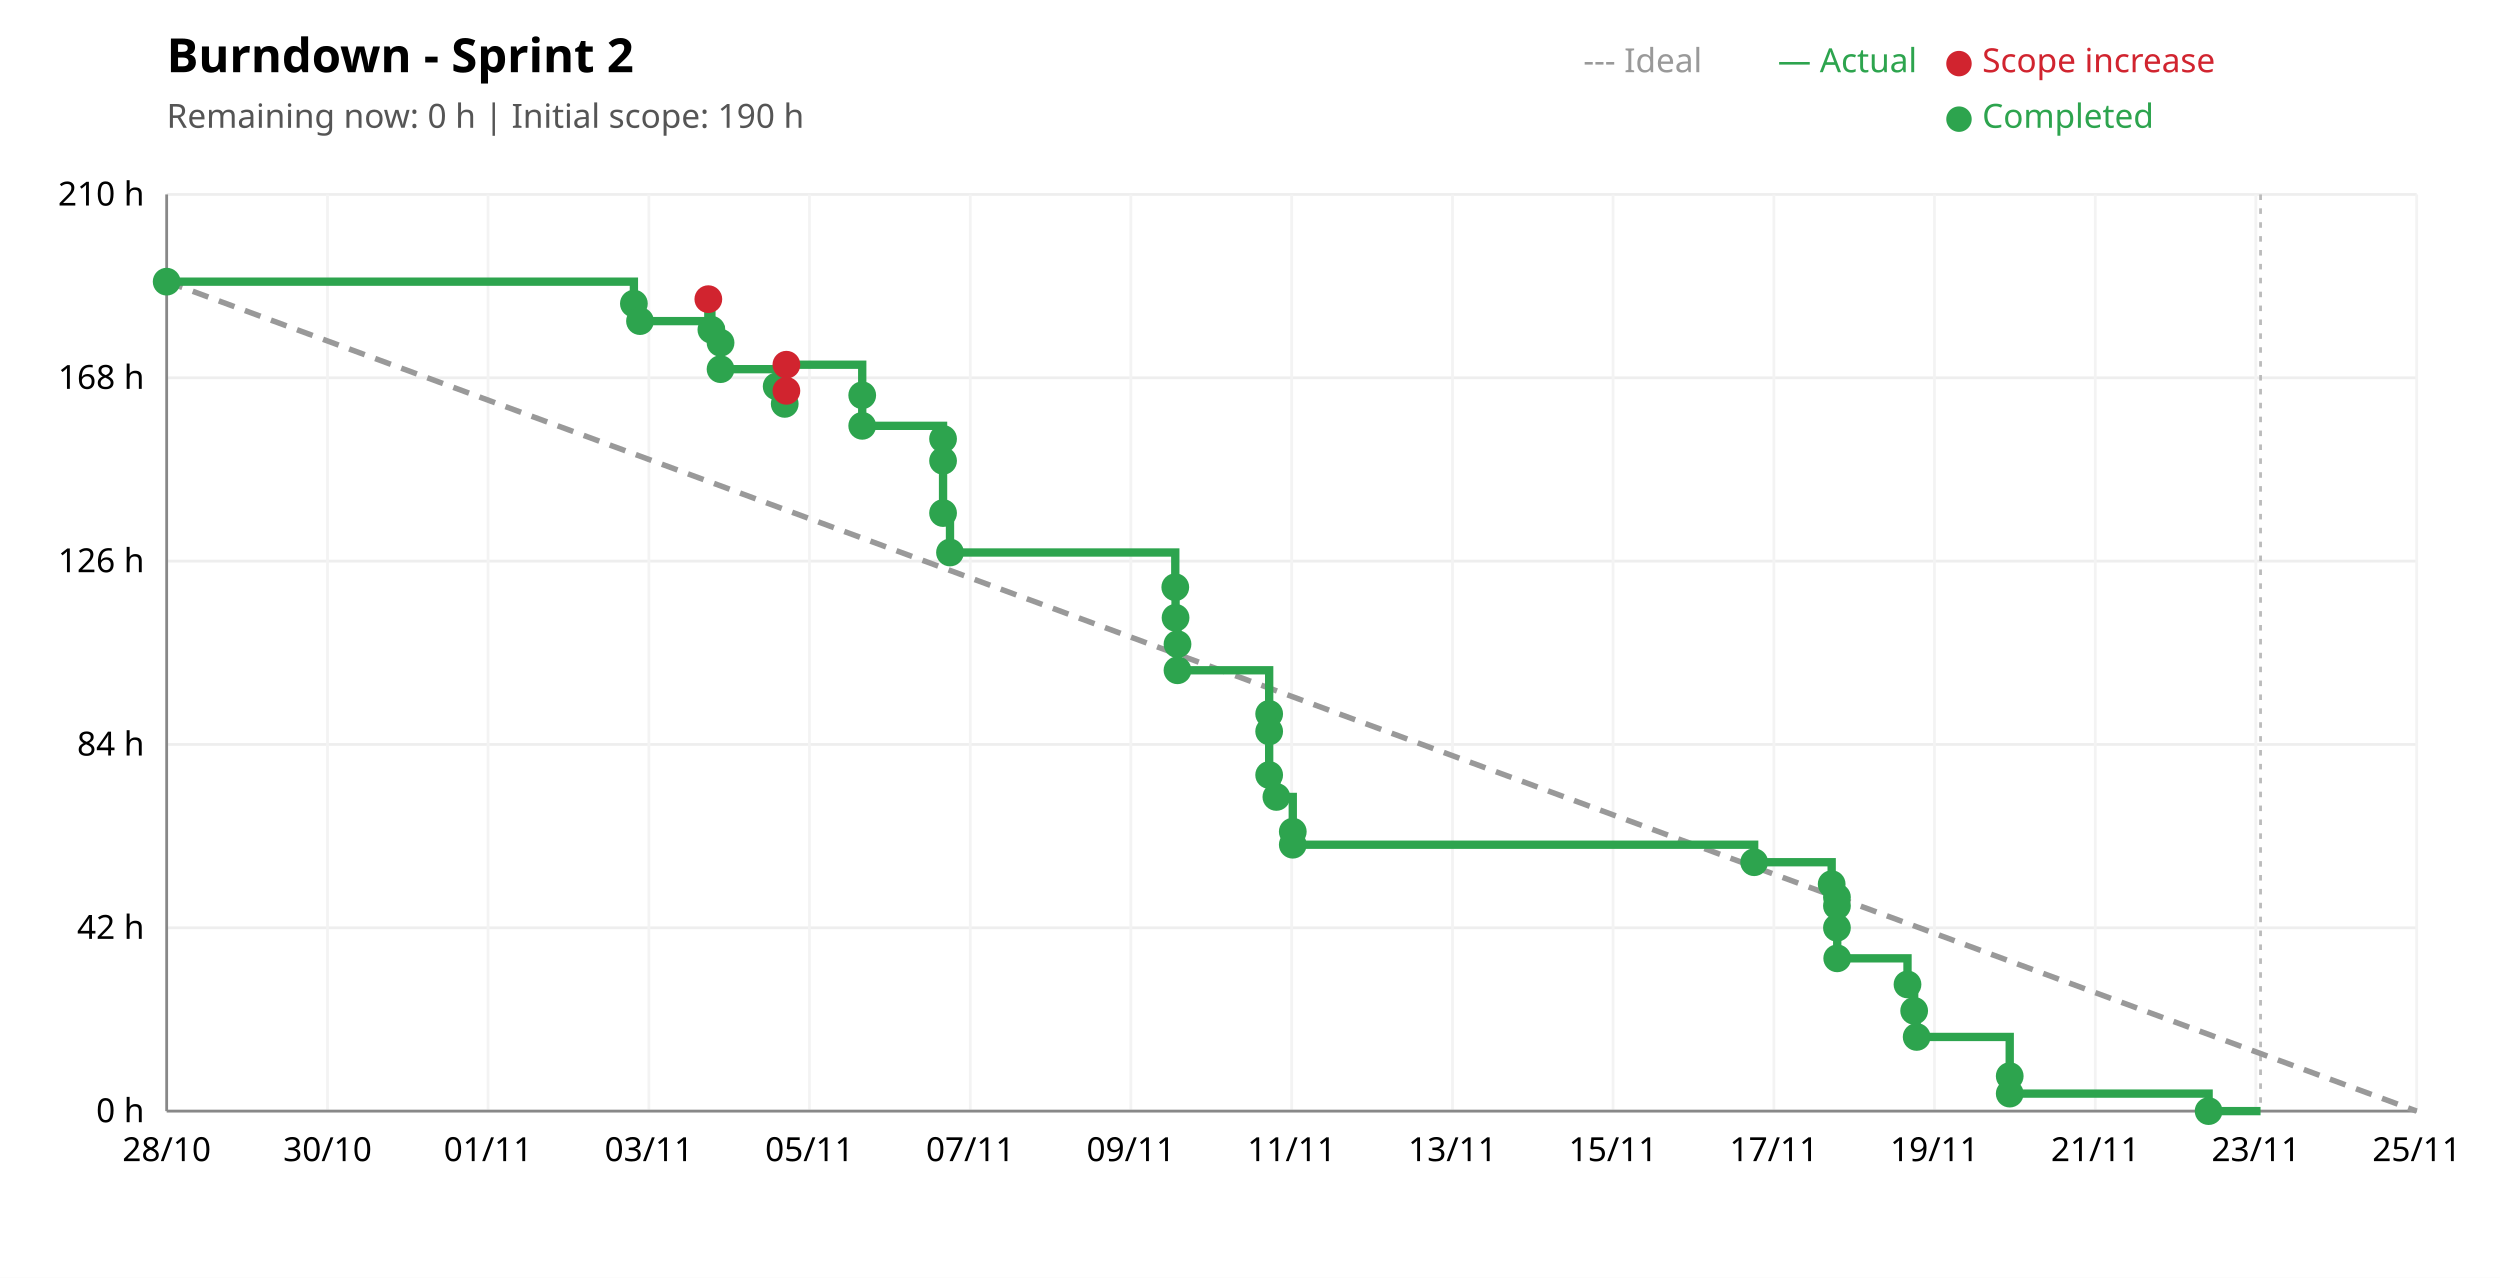
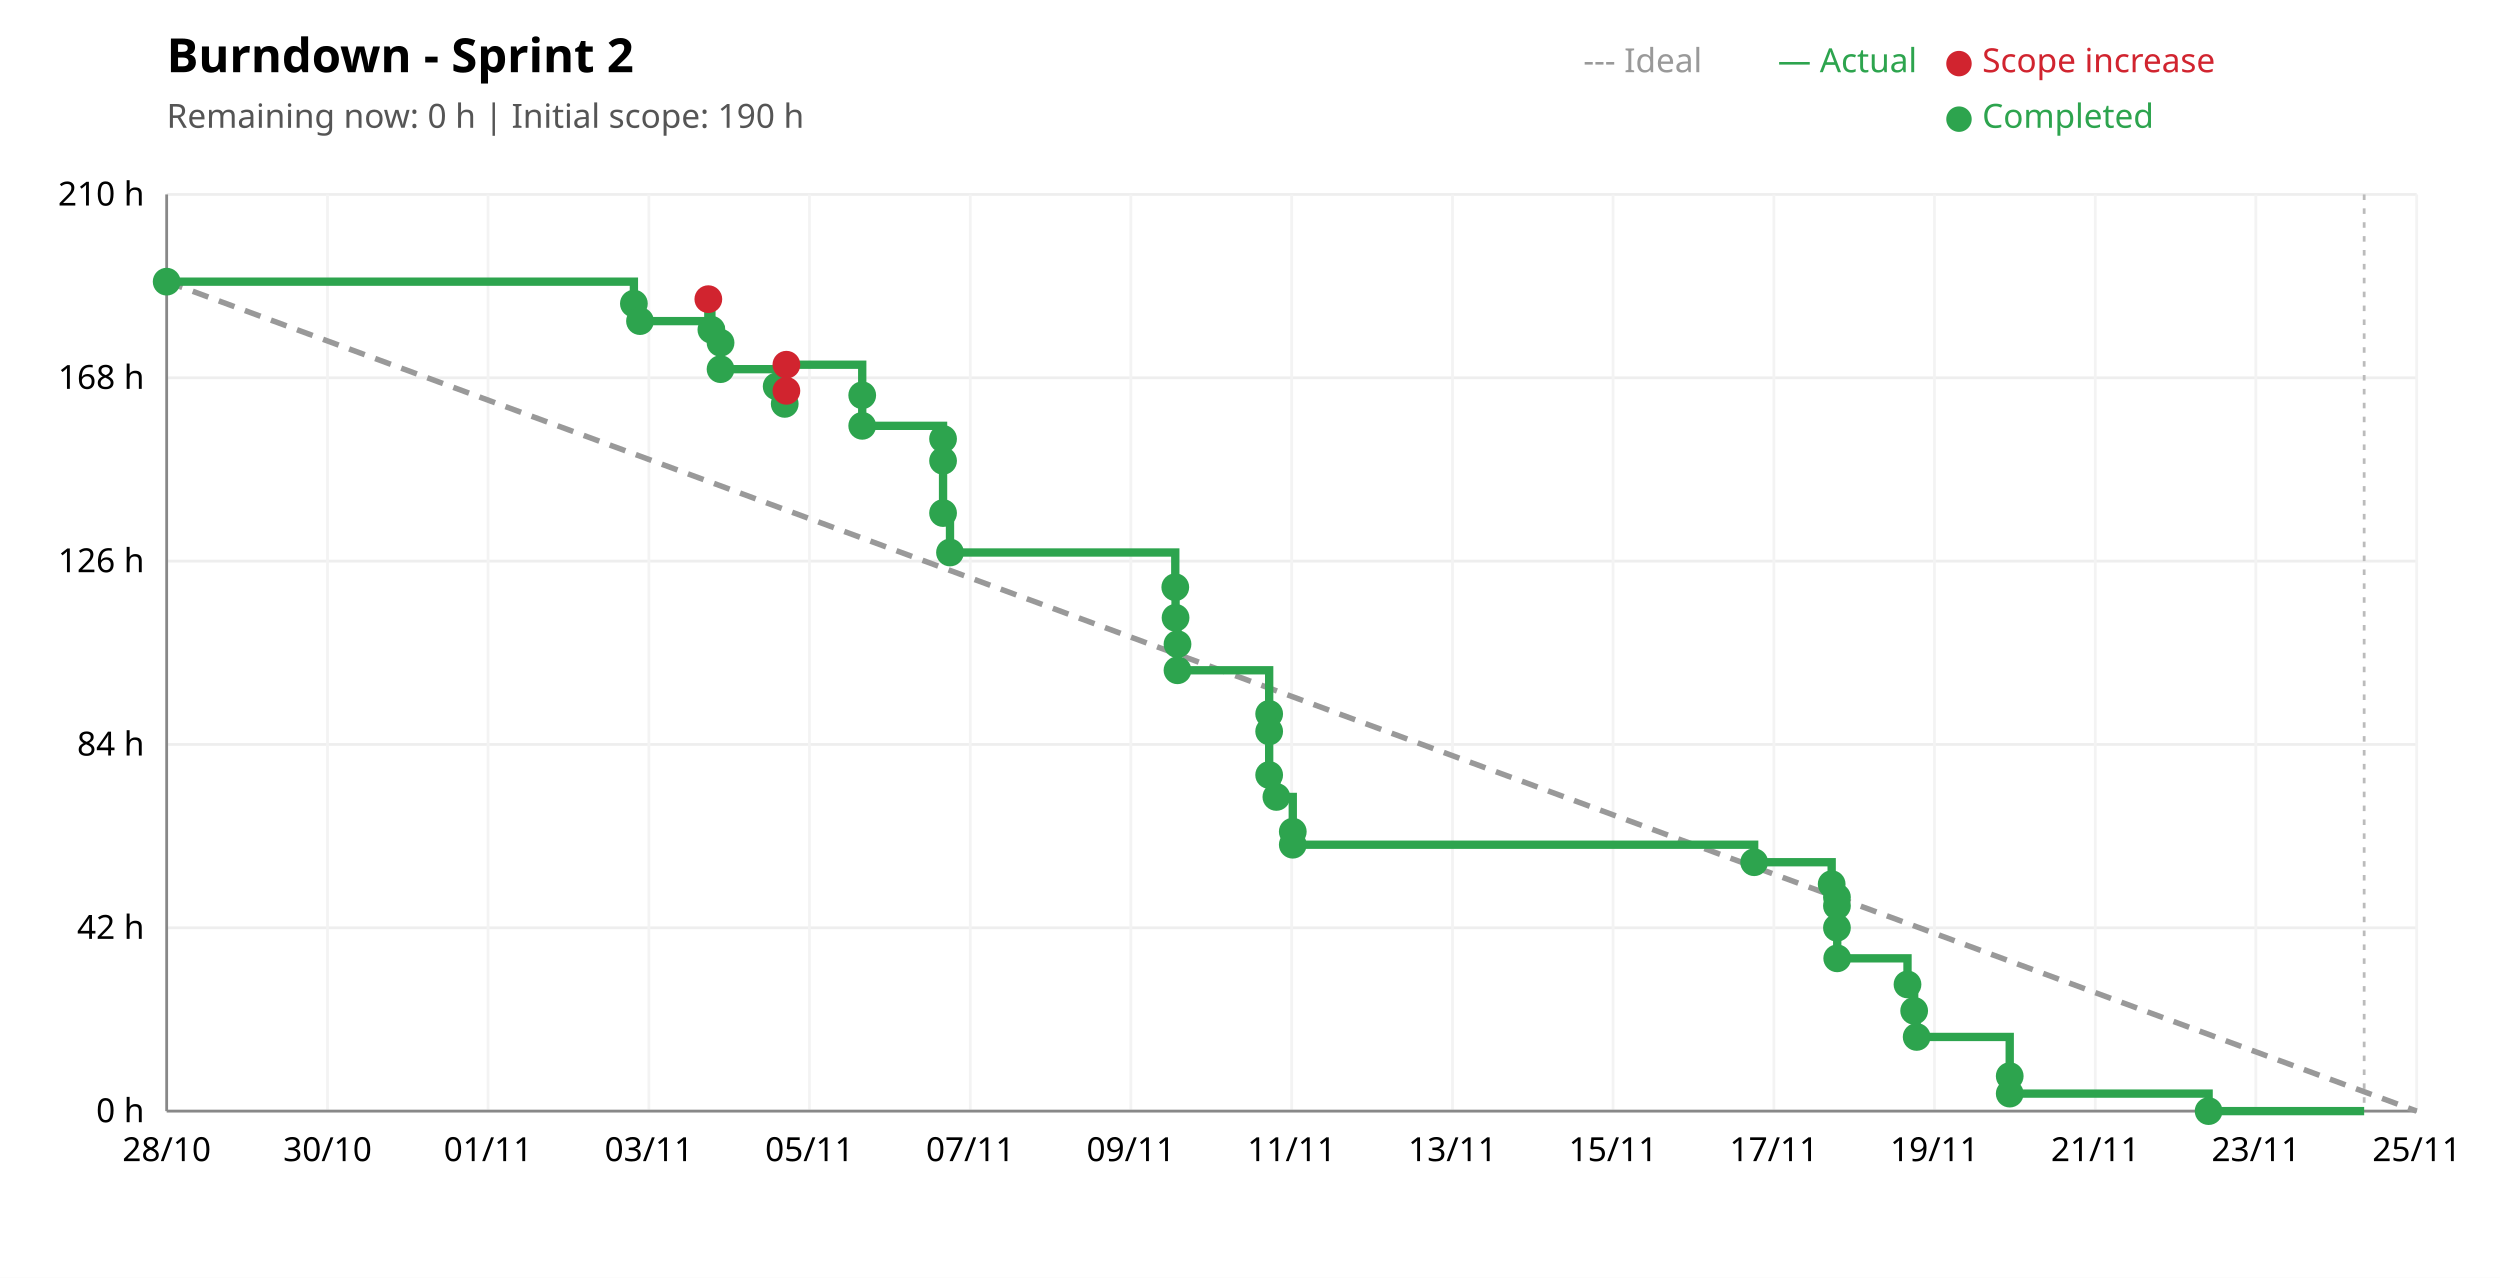
<svg xmlns="http://www.w3.org/2000/svg" width="900" height="460" font-family="sans-serif" font-size="12">
  <rect width="100%" height="100%" fill="white" />
  <text x="60" y="26" font-size="17" font-weight="bold">Burndown - Sprint 2</text>
  <text x="60" y="46" fill="#555">Remaining now: 0 h  |  Initial scope: 190 h</text>
  <line x1="60" y1="400.0" x2="870" y2="400.0" stroke="#eee" />
  <text x="52" y="404.0" text-anchor="end">0 h</text>
  <line x1="60" y1="334.0" x2="870" y2="334.0" stroke="#eee" />
  <text x="52" y="338.0" text-anchor="end">42 h</text>
  <line x1="60" y1="268.0" x2="870" y2="268.0" stroke="#eee" />
  <text x="52" y="272.0" text-anchor="end">84 h</text>
  <line x1="60" y1="202.0" x2="870" y2="202.0" stroke="#eee" />
  <text x="52" y="206.0" text-anchor="end">126 h</text>
  <line x1="60" y1="136.0" x2="870" y2="136.0" stroke="#eee" />
  <text x="52" y="140.0" text-anchor="end">168 h</text>
  <line x1="60" y1="70.0" x2="870" y2="70.0" stroke="#eee" />
  <text x="52" y="74.0" text-anchor="end">210 h</text>
  <line x1="60.0" y1="70" x2="60.0" y2="400" stroke="#f3f3f3" />
  <text x="60.0" y="418" text-anchor="middle">28/10</text>
  <line x1="117.9" y1="70" x2="117.9" y2="400" stroke="#f3f3f3" />
  <text x="117.9" y="418" text-anchor="middle">30/10</text>
  <line x1="175.7" y1="70" x2="175.7" y2="400" stroke="#f3f3f3" />
  <text x="175.7" y="418" text-anchor="middle">01/11</text>
  <line x1="233.6" y1="70" x2="233.6" y2="400" stroke="#f3f3f3" />
  <text x="233.6" y="418" text-anchor="middle">03/11</text>
  <line x1="291.4" y1="70" x2="291.4" y2="400" stroke="#f3f3f3" />
  <text x="291.4" y="418" text-anchor="middle">05/11</text>
  <line x1="349.3" y1="70" x2="349.3" y2="400" stroke="#f3f3f3" />
  <text x="349.3" y="418" text-anchor="middle">07/11</text>
  <line x1="407.1" y1="70" x2="407.1" y2="400" stroke="#f3f3f3" />
  <text x="407.1" y="418" text-anchor="middle">09/11</text>
  <line x1="465.0" y1="70" x2="465.0" y2="400" stroke="#f3f3f3" />
  <text x="465.0" y="418" text-anchor="middle">11/11</text>
  <line x1="522.9" y1="70" x2="522.9" y2="400" stroke="#f3f3f3" />
  <text x="522.9" y="418" text-anchor="middle">13/11</text>
  <line x1="580.7" y1="70" x2="580.7" y2="400" stroke="#f3f3f3" />
  <text x="580.7" y="418" text-anchor="middle">15/11</text>
  <line x1="638.6" y1="70" x2="638.6" y2="400" stroke="#f3f3f3" />
  <text x="638.6" y="418" text-anchor="middle">17/11</text>
  <line x1="696.4" y1="70" x2="696.4" y2="400" stroke="#f3f3f3" />
  <text x="696.4" y="418" text-anchor="middle">19/11</text>
  <line x1="754.3" y1="70" x2="754.3" y2="400" stroke="#f3f3f3" />
  <text x="754.3" y="418" text-anchor="middle">21/11</text>
  <line x1="812.1" y1="70" x2="812.1" y2="400" stroke="#f3f3f3" />
  <text x="812.1" y="418" text-anchor="middle">23/11</text>
  <line x1="870.0" y1="70" x2="870.0" y2="400" stroke="#f3f3f3" />
  <text x="870.0" y="418" text-anchor="middle">25/11</text>
  <line x1="60" y1="400" x2="870" y2="400" stroke="#888" />
  <line x1="60" y1="70" x2="60" y2="400" stroke="#888" />
-   <line x1="813.8" y1="70" x2="813.8" y2="400" stroke="#bbb" stroke-dasharray="2 3" />
+   <line x1="851.1" y1="70" x2="851.1" y2="400" stroke="#bbb" stroke-dasharray="2 3" />
  <polyline points="60.0,101.4 870.0,400.0" fill="none" stroke="#999" stroke-dasharray="6 4" stroke-width="2" />
-   <polyline points="60.0,101.4 228.2,101.4 228.2,109.3 230.4,109.3 230.4,115.6 255.0,115.6 255.0,107.7 256.1,107.7 256.1,118.7 259.4,118.7 259.4,123.4 259.4,123.4 259.4,132.9 279.6,132.9 279.6,139.1 282.5,139.1 282.5,145.4 283.1,145.4 283.1,140.7 283.1,140.7 283.1,131.3 310.4,131.3 310.4,142.3 310.4,142.3 310.4,153.3 339.5,153.3 339.5,158.0 339.5,158.0 339.5,165.9 339.5,165.9 339.5,184.7 342.0,184.7 342.0,198.9 423.1,198.9 423.1,211.4 423.2,211.4 423.2,222.4 423.9,222.4 423.9,231.9 423.9,231.9 423.9,241.3 456.9,241.3 456.9,257.0 456.9,257.0 456.9,263.3 456.9,263.3 456.9,279.0 459.5,279.0 459.5,286.9 465.4,286.9 465.4,299.4 465.4,299.4 465.4,304.1 631.5,304.1 631.5,310.4 659.4,310.4 659.4,318.3 661.3,318.3 661.3,323.0 661.3,323.0 661.3,326.1 661.3,326.1 661.3,334.0 661.4,334.0 661.4,345.0 686.7,345.0 686.7,354.4 689.1,354.4 689.1,363.9 690.0,363.9 690.0,373.3 723.5,373.3 723.5,387.4 723.5,387.4 723.5,393.7 795.1,393.7 795.1,400.0 813.8,400.0" fill="none" stroke="#2da44e" stroke-width="3" />
+   <polyline points="60.0,101.4 228.2,101.4 228.2,109.3 230.4,109.3 230.4,115.6 255.0,115.6 255.0,107.7 256.1,107.7 256.1,118.7 259.4,118.7 259.4,123.4 259.4,123.4 259.4,132.9 279.6,132.9 279.6,139.1 282.5,139.1 282.5,145.4 283.1,145.4 283.1,140.7 283.1,140.7 283.1,131.3 310.4,131.3 310.4,142.3 310.4,142.3 310.4,153.3 339.5,153.3 339.5,158.0 339.5,158.0 339.5,165.9 339.5,165.9 339.5,184.7 342.0,184.7 342.0,198.9 423.1,198.9 423.1,211.4 423.2,211.4 423.2,222.4 423.9,222.4 423.9,231.9 423.9,231.9 423.9,241.3 456.9,241.3 456.9,257.0 456.9,257.0 456.9,263.3 456.9,263.3 456.9,279.0 459.5,279.0 459.5,286.9 465.4,286.9 465.4,299.4 465.4,299.4 465.4,304.1 631.5,304.1 631.5,310.4 659.4,310.4 659.4,318.3 661.3,318.3 661.3,323.0 661.3,323.0 661.3,326.1 661.3,326.1 661.3,334.0 661.4,334.0 661.4,345.0 686.7,345.0 686.7,354.4 689.1,354.4 689.1,363.9 690.0,363.9 690.0,373.3 723.5,373.3 723.5,387.4 723.5,387.4 723.5,393.7 795.1,393.7 795.1,400.0 851.1,400.0" fill="none" stroke="#2da44e" stroke-width="3" />
  <circle cx="228.2" cy="109.3" r="5" fill="#2da44e" />
  <circle cx="230.4" cy="115.6" r="5" fill="#2da44e" />
  <circle cx="255.0" cy="107.7" r="5" fill="#d1242f" />
  <circle cx="256.1" cy="118.7" r="5" fill="#2da44e" />
  <circle cx="259.4" cy="123.4" r="5" fill="#2da44e" />
  <circle cx="259.4" cy="132.9" r="5" fill="#2da44e" />
  <circle cx="279.6" cy="139.1" r="5" fill="#2da44e" />
  <circle cx="282.5" cy="145.4" r="5" fill="#2da44e" />
  <circle cx="283.1" cy="140.7" r="5" fill="#d1242f" />
  <circle cx="283.1" cy="131.3" r="5" fill="#d1242f" />
  <circle cx="310.4" cy="142.3" r="5" fill="#2da44e" />
  <circle cx="310.4" cy="153.3" r="5" fill="#2da44e" />
  <circle cx="339.5" cy="158.0" r="5" fill="#2da44e" />
  <circle cx="339.5" cy="165.9" r="5" fill="#2da44e" />
  <circle cx="339.5" cy="184.7" r="5" fill="#2da44e" />
  <circle cx="342.0" cy="198.9" r="5" fill="#2da44e" />
  <circle cx="423.1" cy="211.4" r="5" fill="#2da44e" />
  <circle cx="423.2" cy="222.4" r="5" fill="#2da44e" />
  <circle cx="423.9" cy="231.9" r="5" fill="#2da44e" />
  <circle cx="423.9" cy="241.3" r="5" fill="#2da44e" />
  <circle cx="456.9" cy="257.0" r="5" fill="#2da44e" />
  <circle cx="456.9" cy="263.3" r="5" fill="#2da44e" />
  <circle cx="456.9" cy="279.0" r="5" fill="#2da44e" />
  <circle cx="459.5" cy="286.9" r="5" fill="#2da44e" />
  <circle cx="465.4" cy="299.4" r="5" fill="#2da44e" />
  <circle cx="465.4" cy="304.1" r="5" fill="#2da44e" />
  <circle cx="631.5" cy="310.4" r="5" fill="#2da44e" />
  <circle cx="659.4" cy="318.3" r="5" fill="#2da44e" />
  <circle cx="661.3" cy="323.0" r="5" fill="#2da44e" />
  <circle cx="661.3" cy="326.1" r="5" fill="#2da44e" />
  <circle cx="661.3" cy="334.0" r="5" fill="#2da44e" />
  <circle cx="661.4" cy="345.0" r="5" fill="#2da44e" />
  <circle cx="686.7" cy="354.4" r="5" fill="#2da44e" />
  <circle cx="689.1" cy="363.9" r="5" fill="#2da44e" />
  <circle cx="690.0" cy="373.3" r="5" fill="#2da44e" />
  <circle cx="723.5" cy="387.4" r="5" fill="#2da44e" />
  <circle cx="723.5" cy="393.7" r="5" fill="#2da44e" />
  <circle cx="795.1" cy="400.0" r="5" fill="#2da44e" />
  <circle cx="60.0" cy="101.4" r="5" fill="#2da44e" />
  <text x="570" y="26" fill="#999">--- Ideal</text>
  <text x="640" y="26" fill="#2da44e">— Actual</text>
  <text x="700" y="26" fill="#d1242f">● Scope increase</text>
  <text x="700" y="46" fill="#2da44e">● Completed</text>
</svg>
